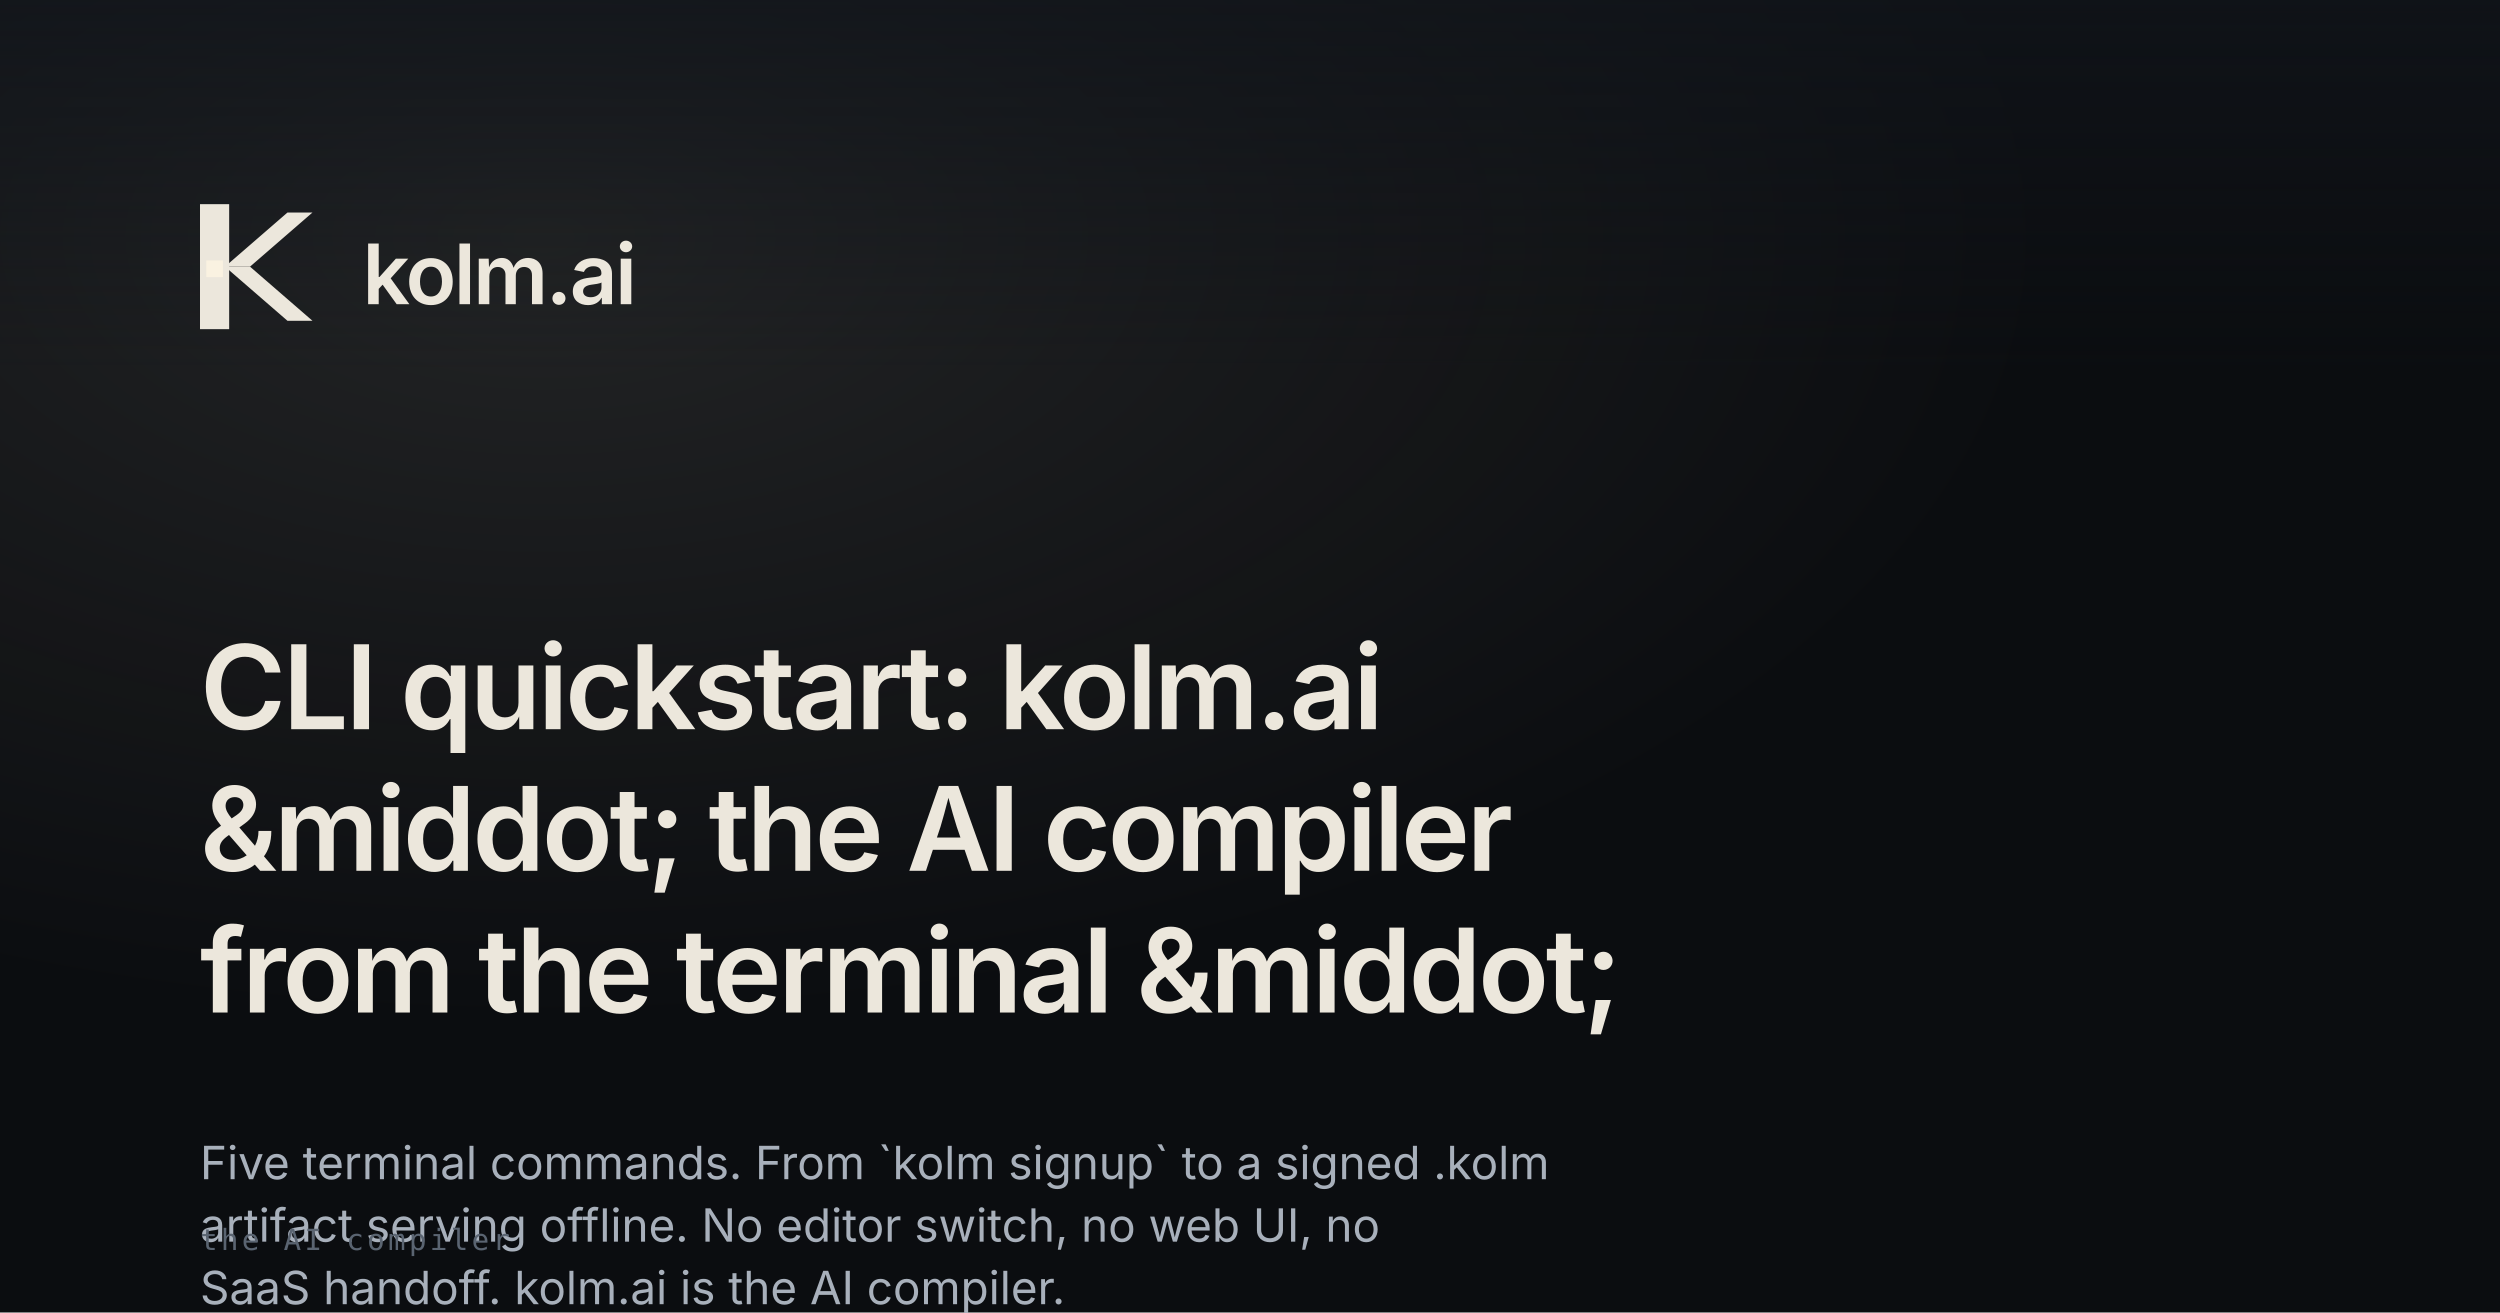
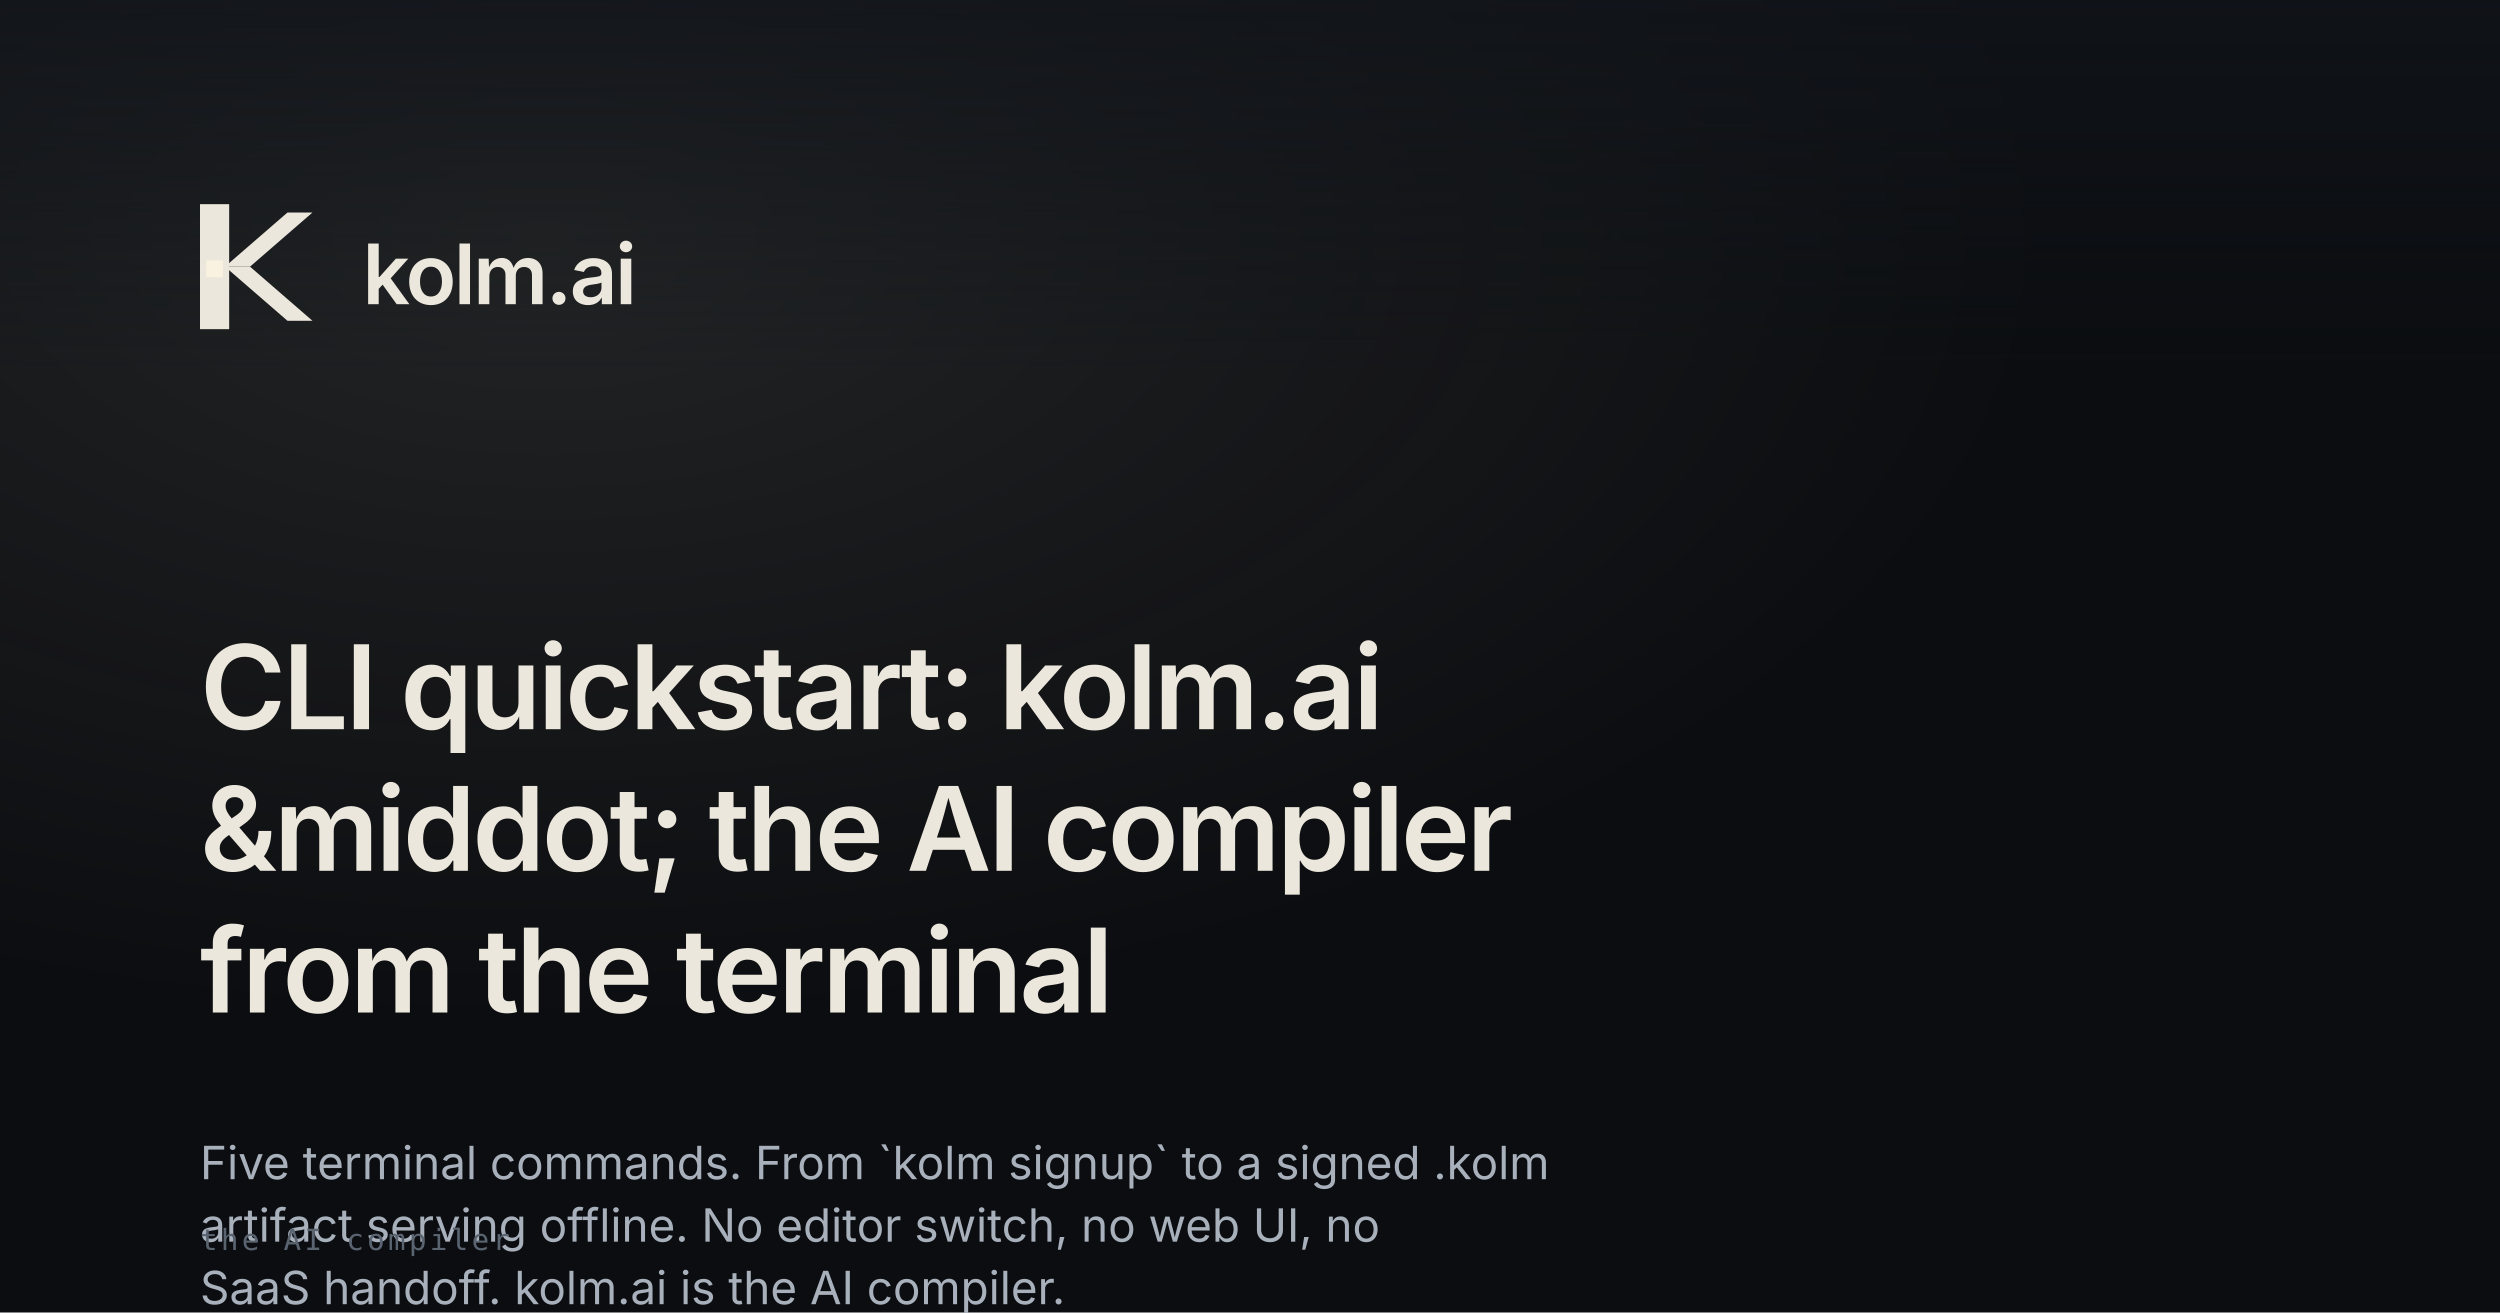
- <svg xmlns="http://www.w3.org/2000/svg" width="1200" height="630" viewBox="0 0 1200 630" role="img" aria-label="CLI quickstart: kolm.ai &amp;middot; the AI compiler from the terminal &amp;middot; kolm.ai | kolm.ai">
+ <svg xmlns="http://www.w3.org/2000/svg" width="1200" height="630" viewBox="0 0 1200 630" role="img" aria-label="CLI quickstart: kolm.ai &amp;middot; the AI compiler from the terminal | kolm.ai">
  <defs>
    <radialGradient id="glow" cx="22%" cy="18%" r="60%">
      <stop offset="0%" stop-color="#faf2e1" stop-opacity="0.10" />
      <stop offset="100%" stop-color="#faf2e1" stop-opacity="0" />
    </radialGradient>
    <linearGradient id="topfade" x1="0" y1="0" x2="0" y2="1">
      <stop offset="0%" stop-color="#11151b" stop-opacity="0.7" />
      <stop offset="100%" stop-color="#11151b" stop-opacity="0" />
    </linearGradient>
  </defs>
  <rect width="1200" height="630" fill="#0b0d10" />
  <rect width="1200" height="630" fill="url(#glow)" />
  <rect width="1200" height="180" fill="url(#topfade)" />
  <g transform="translate(96 96)">
    <rect x="0" y="2" width="14" height="60" fill="#ece7dc" />
    <path d="M42 6 L54 6 L24 32 L12 32 Z" fill="#ece7dc" />
    <path d="M12 32 L24 32 L54 58 L42 58 Z" fill="#ece7dc" />
    <rect x="3" y="29" width="8" height="8" fill="#faf2e1" />
    <text x="78" y="50" fill="#ece7dc" font-family="-apple-system,BlinkMacSystemFont,'SF Pro Display','Inter','Segoe UI',system-ui,sans-serif" font-size="40" font-weight="600" letter-spacing="-1.2">kolm.ai</text>
  </g>
  <text x="96" y="350" fill="#ece7dc" font-family="-apple-system,BlinkMacSystemFont,'SF Pro Display','Inter','Segoe UI',system-ui,sans-serif" font-size="56" font-weight="640" letter-spacing="-1.6">CLI quickstart: kolm.ai</text>
  <text x="96" y="418" fill="#ece7dc" font-family="-apple-system,BlinkMacSystemFont,'SF Pro Display','Inter','Segoe UI',system-ui,sans-serif" font-size="56" font-weight="640" letter-spacing="-1.6">&amp;middot; the AI compiler</text>
-   <text x="96" y="486" fill="#ece7dc" font-family="-apple-system,BlinkMacSystemFont,'SF Pro Display','Inter','Segoe UI',system-ui,sans-serif" font-size="56" font-weight="640" letter-spacing="-1.6">from the terminal &amp;middot;</text>
+   <text x="96" y="486" fill="#ece7dc" font-family="-apple-system,BlinkMacSystemFont,'SF Pro Display','Inter','Segoe UI',system-ui,sans-serif" font-size="56" font-weight="640" letter-spacing="-1.6">from the terminal</text>
  <text x="96" y="566" fill="#a8b0bb" font-family="-apple-system,BlinkMacSystemFont,'SF Pro Text','Inter','Segoe UI',system-ui,sans-serif" font-size="22" font-weight="400">Five terminal commands. From `kolm signup` to a signed .kolm</text>
  <text x="96" y="596" fill="#a8b0bb" font-family="-apple-system,BlinkMacSystemFont,'SF Pro Text','Inter','Segoe UI',system-ui,sans-serif" font-size="22" font-weight="400">artifact serving offline. No editor switch, no web UI, no</text>
  <text x="96" y="626" fill="#a8b0bb" font-family="-apple-system,BlinkMacSystemFont,'SF Pro Text','Inter','Segoe UI',system-ui,sans-serif" font-size="22" font-weight="400">SaaS handoff. kolm.ai is the AI compiler.</text>
  <text x="96" y="600" fill="#5a6471" font-family="ui-monospace,'SF Mono',Menlo,Consolas,monospace" font-size="14" letter-spacing="1.6">the AI compiler</text>
</svg>
